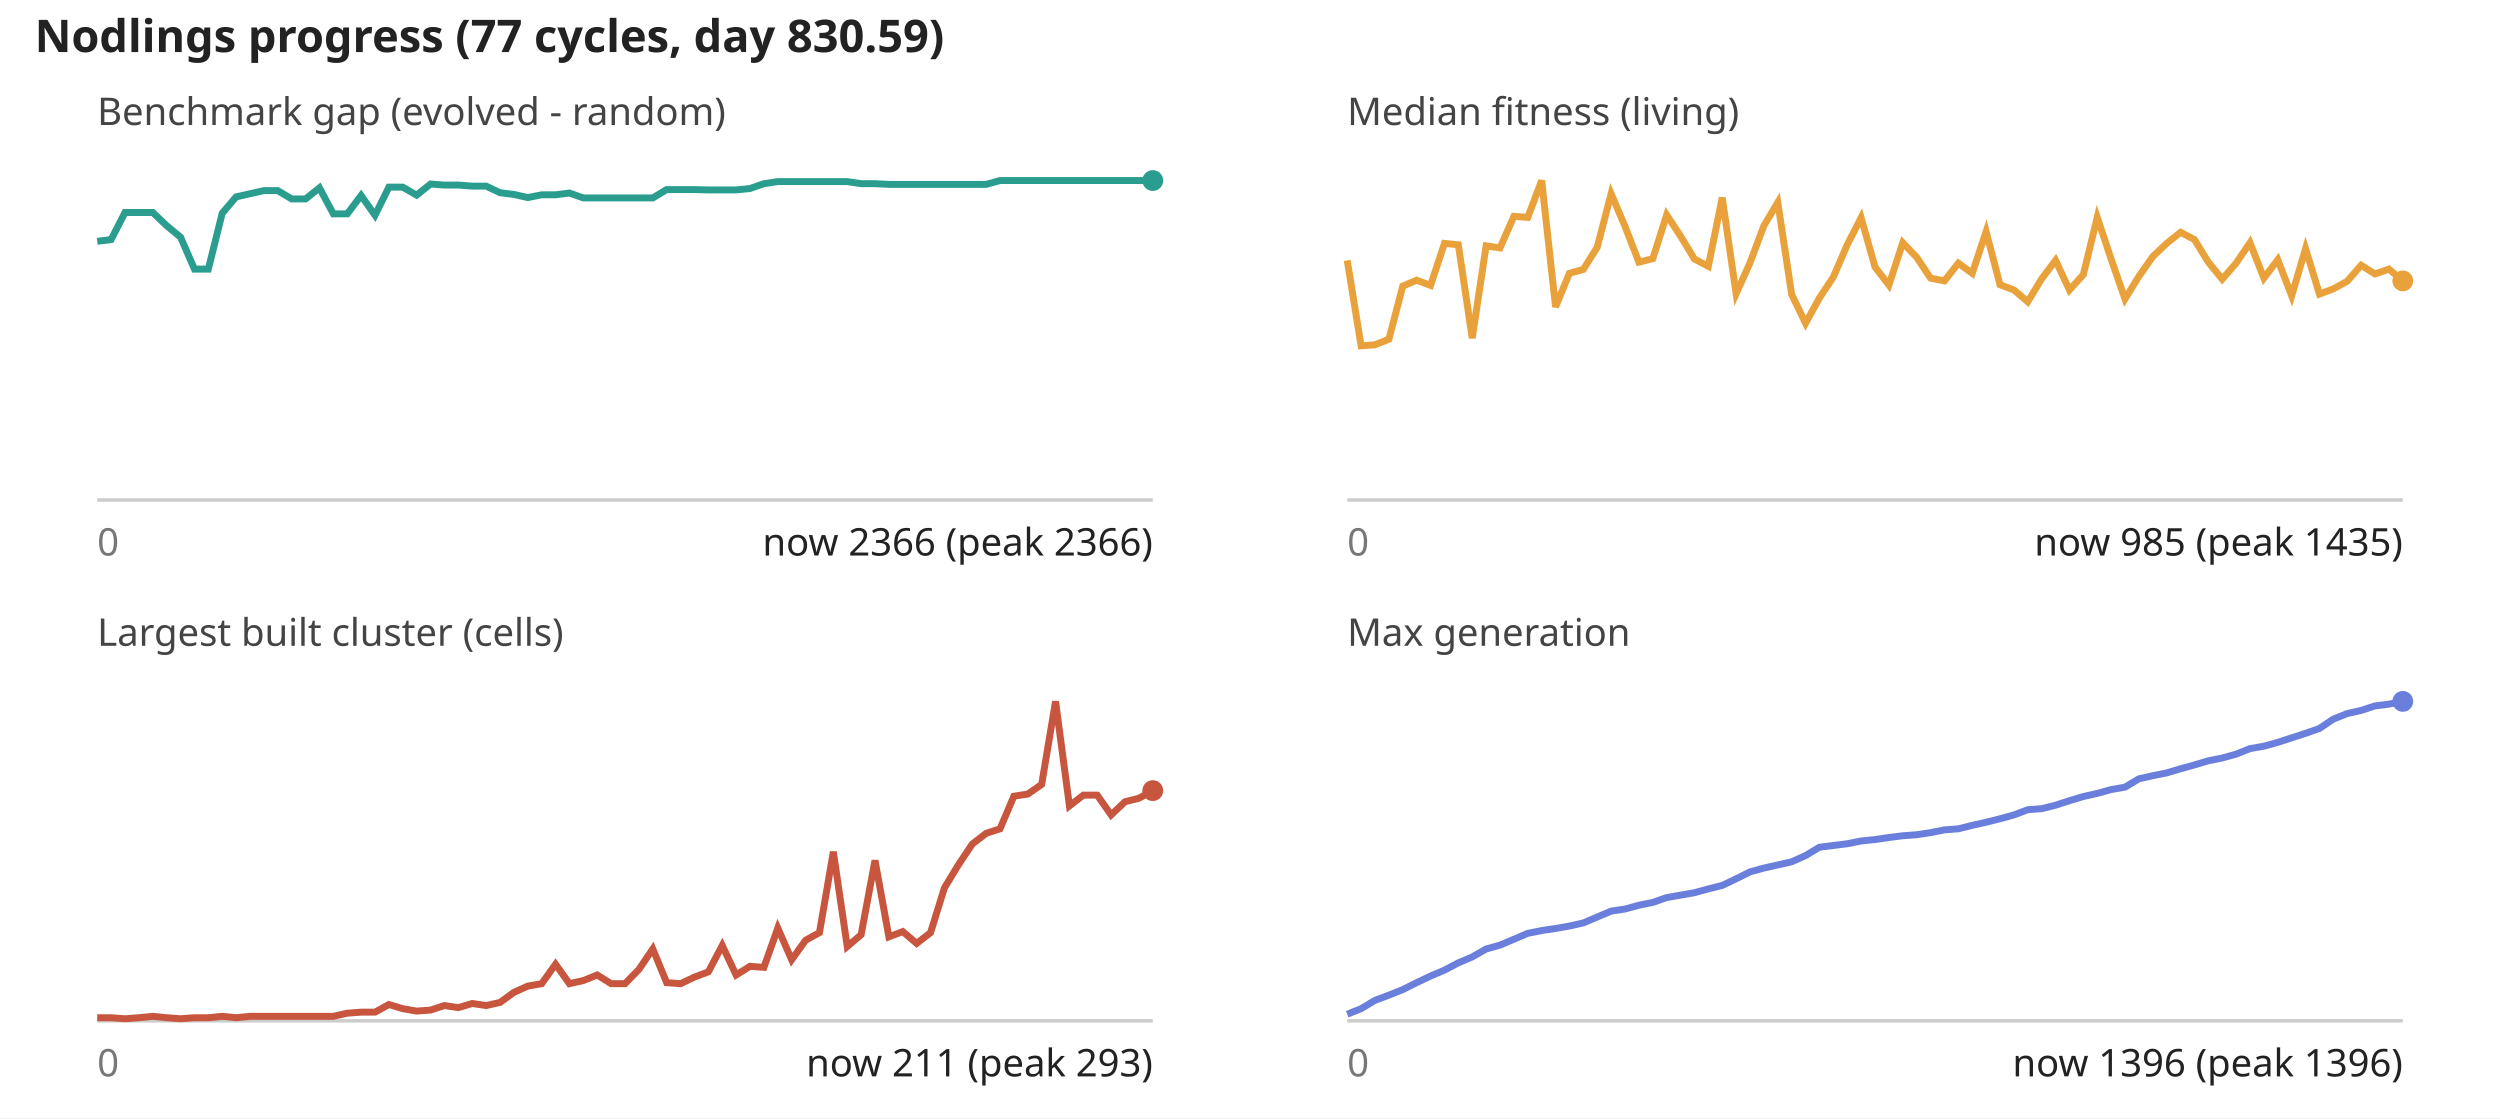
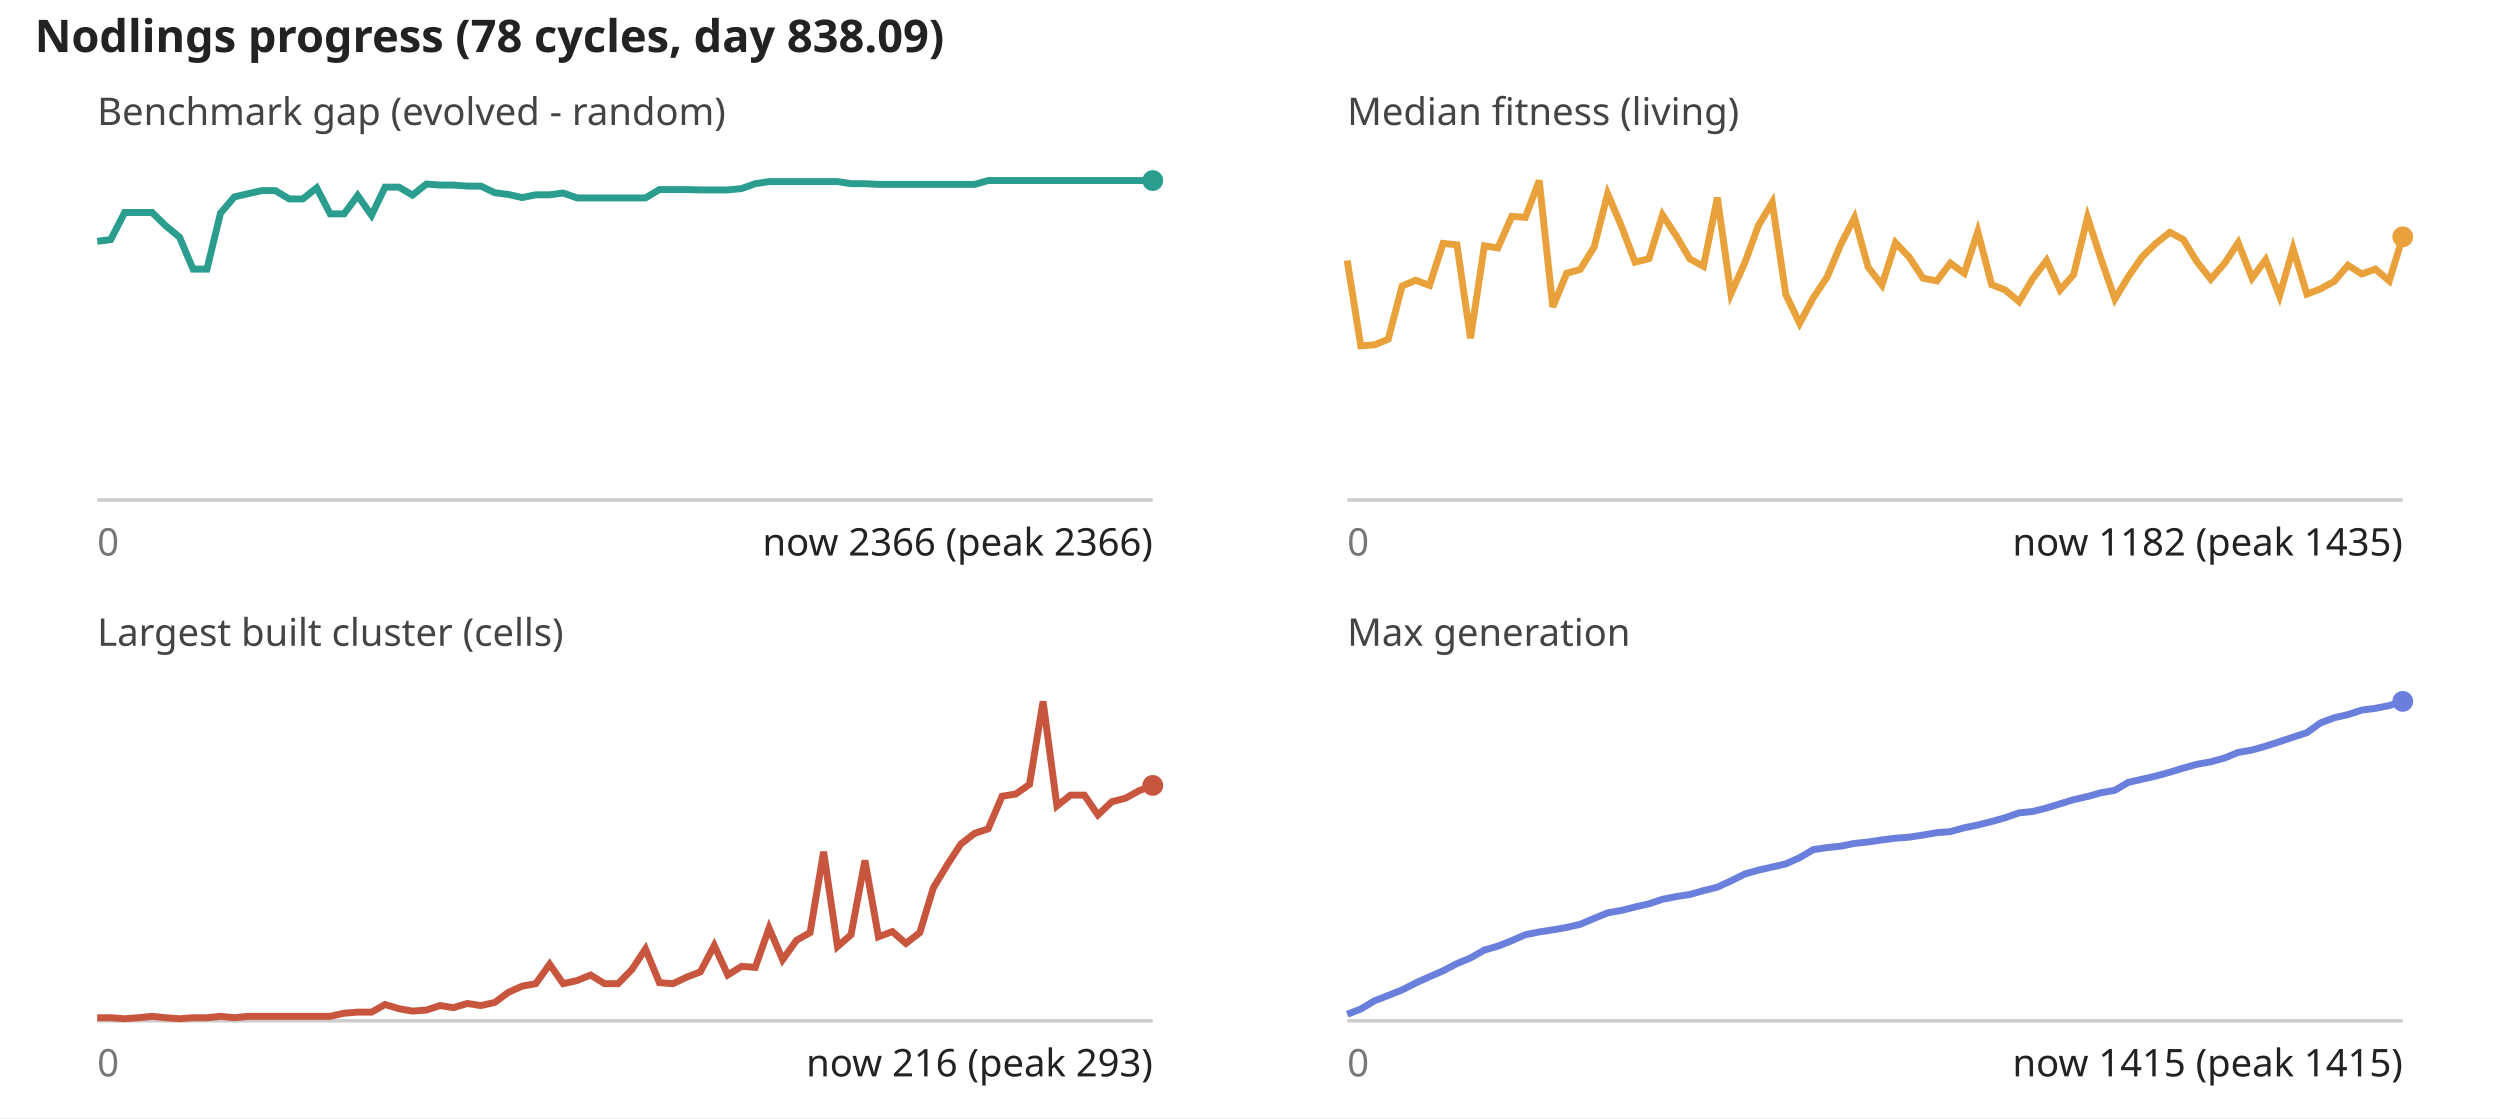
<svg xmlns="http://www.w3.org/2000/svg" viewBox="0 0 720 322" font-family="sans-serif" font-size="11">
  <rect width="100%" height="100%" fill="#fff" />
-   <text x="10" y="15" font-size="13" font-weight="bold" fill="#222">Nodlings progress (77 cycles, day 830.59)</text>
+   <text x="10" y="15" font-size="13" font-weight="bold" fill="#222">Nodlings progress (78 cycles, day 838.09)</text>
  <text x="28" y="36" fill="#444">Benchmark gap (evolved - random)</text>
  <line x1="28" y1="144" x2="332" y2="144" stroke="#ccc" />
-   <polyline fill="none" stroke="#2a9d8f" stroke-width="2" points="28.0,69.5 32.0,69.0 36.0,61.2 40.0,61.2 44.0,61.2 48.0,65.0 52.0,68.3 56.0,77.5 60.0,77.5 64.0,61.4 68.0,56.7 72.0,55.8 76.0,54.9 80.0,54.9 84.0,57.3 88.0,57.3 92.0,54.1 96.0,61.6 100.0,61.6 104.0,56.3 108.0,62.0 112.0,53.9 116.0,53.9 120.0,56.2 124.0,53.0 128.0,53.3 132.0,53.3 136.0,53.6 140.0,53.6 144.0,55.5 148.0,56.0 152.0,56.9 156.0,56.1 160.0,56.1 164.0,55.6 168.0,57.0 172.0,57.0 176.0,57.0 180.0,57.0 184.0,57.0 188.0,57.0 192.0,54.6 196.0,54.6 200.0,54.6 204.0,54.7 208.0,54.7 212.0,54.7 216.0,54.3 220.0,52.9 224.0,52.3 228.0,52.3 232.0,52.3 236.0,52.3 240.0,52.3 244.0,52.3 248.0,52.9 252.0,52.9 256.0,53.1 260.0,53.1 264.0,53.1 268.0,53.1 272.0,53.1 276.0,53.1 280.0,53.1 284.0,53.1 288.0,52.0 292.0,52.0 296.0,52.0 300.0,52.0 304.0,52.0 308.0,52.0 312.0,52.0 316.0,52.0 320.0,52.0 324.0,52.0 328.0,52.0 332.0,52.0" />
+   <polyline fill="none" stroke="#2a9d8f" stroke-width="2" points="28.0,69.5 31.9,69.0 35.9,61.2 39.8,61.2 43.8,61.2 47.7,65.0 51.7,68.3 55.6,77.5 59.6,77.5 63.5,61.4 67.5,56.7 71.4,55.8 75.4,54.9 79.3,54.9 83.3,57.3 87.2,57.3 91.2,54.1 95.1,61.6 99.1,61.6 103.0,56.3 107.0,62.0 110.9,53.9 114.9,53.9 118.8,56.2 122.8,53.0 126.7,53.3 130.6,53.3 134.6,53.6 138.5,53.6 142.5,55.5 146.4,56.0 150.4,56.9 154.3,56.1 158.3,56.1 162.2,55.6 166.2,57.0 170.1,57.0 174.1,57.0 178.0,57.0 182.0,57.0 185.9,57.0 189.9,54.6 193.8,54.6 197.8,54.6 201.7,54.7 205.7,54.7 209.6,54.7 213.6,54.3 217.5,52.9 221.5,52.3 225.4,52.3 229.4,52.3 233.3,52.3 237.2,52.3 241.2,52.3 245.1,52.9 249.1,52.9 253.0,53.1 257.0,53.1 260.9,53.1 264.9,53.1 268.8,53.1 272.8,53.1 276.7,53.1 280.7,53.1 284.6,52.0 288.6,52.0 292.5,52.0 296.5,52.0 300.4,52.0 304.4,52.0 308.3,52.0 312.3,52.0 316.2,52.0 320.2,52.0 324.1,52.0 328.1,52.0 332.0,52.0" />
  <circle cx="332.0" cy="52.0" r="3" fill="#2a9d8f" />
  <text x="28" y="160" fill="#777">0</text>
  <text x="332" y="160" text-anchor="end" fill="#222">now 2366 (peak 2366)</text>
  <text x="388" y="36" fill="#444">Median fitness (living)</text>
  <line x1="388" y1="144" x2="692" y2="144" stroke="#ccc" />
-   <polyline fill="none" stroke="#e9a23b" stroke-width="2" points="388.0,75.0 392.0,99.6 396.0,99.3 400.0,97.7 404.0,82.4 408.0,80.7 412.0,82.2 416.0,70.1 420.0,70.5 424.0,97.4 428.0,70.8 432.0,71.4 436.0,62.3 440.0,62.6 444.0,52.0 448.0,88.4 452.0,78.7 456.0,77.6 460.0,71.2 464.0,55.8 468.0,65.2 472.0,75.5 476.0,74.5 480.0,61.9 484.0,68.0 488.0,74.6 492.0,76.7 496.0,56.9 500.0,84.6 504.0,75.7 508.0,65.0 512.0,58.3 516.0,84.8 520.0,93.1 524.0,85.8 528.0,79.8 532.0,70.5 536.0,62.7 540.0,76.9 544.0,82.1 548.0,69.9 552.0,74.1 556.0,80.1 560.0,80.9 564.0,75.8 568.0,78.7 572.0,66.7 576.0,82.0 580.0,83.5 584.0,86.9 588.0,80.3 592.0,75.0 596.0,83.5 600.0,79.1 604.0,62.6 608.0,74.6 612.0,86.1 616.0,79.6 620.0,73.9 624.0,70.1 628.0,66.9 632.0,69.0 636.0,75.5 640.0,80.4 644.0,75.8 648.0,69.9 652.0,80.1 656.0,74.8 660.0,85.2 664.0,71.6 668.0,84.7 672.0,83.2 676.0,81.0 680.0,76.4 684.0,78.9 688.0,77.5 692.0,80.9" />
-   <circle cx="692.0" cy="80.9" r="3" fill="#e9a23b" />
+   <polyline fill="none" stroke="#e9a23b" stroke-width="2" points="388.0,75.0 391.9,99.6 395.9,99.3 399.8,97.7 403.8,82.4 407.7,80.7 411.7,82.2 415.6,70.1 419.6,70.5 423.5,97.4 427.5,70.8 431.4,71.4 435.4,62.3 439.3,62.6 443.3,52.0 447.2,88.4 451.2,78.7 455.1,77.6 459.1,71.2 463.0,55.8 467.0,65.2 470.9,75.5 474.9,74.5 478.8,61.9 482.8,68.0 486.7,74.6 490.6,76.7 494.6,56.9 498.5,84.6 502.5,75.7 506.4,65.0 510.4,58.3 514.3,84.8 518.3,93.1 522.2,85.8 526.2,79.8 530.1,70.5 534.1,62.7 538.0,76.9 542.0,82.1 545.9,69.9 549.9,74.1 553.8,80.1 557.8,80.9 561.7,75.8 565.7,78.7 569.6,66.7 573.6,82.0 577.5,83.5 581.5,86.9 585.4,80.3 589.4,75.0 593.3,83.5 597.2,79.1 601.2,62.6 605.1,74.6 609.1,86.1 613.0,79.6 617.0,73.9 620.9,70.1 624.9,66.9 628.8,69.0 632.8,75.5 636.7,80.4 640.7,75.8 644.6,69.9 648.6,80.1 652.5,74.8 656.5,85.2 660.4,71.6 664.4,84.7 668.3,83.2 672.3,81.0 676.2,76.4 680.2,78.9 684.1,77.5 688.1,80.9 692.0,68.2" />
+   <circle cx="692.0" cy="68.2" r="3" fill="#e9a23b" />
  <text x="388" y="160" fill="#777">0</text>
-   <text x="692" y="160" text-anchor="end" fill="#222">now 985 (peak 1435)</text>
+   <text x="692" y="160" text-anchor="end" fill="#222">now 1182 (peak 1435)</text>
  <text x="28" y="186" fill="#444">Largest built cluster (cells)</text>
  <line x1="28" y1="294" x2="332" y2="294" stroke="#ccc" />
-   <polyline fill="none" stroke="#c8553d" stroke-width="2" points="28.0,293.1 32.0,293.1 36.0,293.4 40.0,293.1 44.0,292.7 48.0,293.1 52.0,293.4 56.0,293.1 60.0,293.1 64.0,292.7 68.0,293.1 72.0,292.7 76.0,292.7 80.0,292.7 84.0,292.7 88.0,292.7 92.0,292.7 96.0,292.7 100.0,291.8 104.0,291.5 108.0,291.5 112.0,289.3 116.0,290.5 120.0,291.2 124.0,290.9 128.0,289.6 132.0,290.2 136.0,289.0 140.0,289.6 144.0,288.7 148.0,285.8 152.0,284.0 156.0,283.3 160.0,277.7 164.0,283.3 168.0,282.4 172.0,280.8 176.0,283.3 180.0,283.3 184.0,279.2 188.0,273.3 192.0,283.0 196.0,283.3 200.0,281.4 204.0,279.9 208.0,272.3 212.0,280.8 216.0,278.3 220.0,278.6 224.0,267.3 228.0,276.4 232.0,270.8 236.0,268.6 240.0,245.3 244.0,272.6 248.0,269.2 252.0,247.8 256.0,269.8 260.0,268.3 264.0,271.7 268.0,268.6 272.0,255.7 276.0,249.1 280.0,243.1 284.0,240.0 288.0,238.7 292.0,229.3 296.0,228.7 300.0,225.9 304.0,202.0 308.0,232.1 312.0,229.0 316.0,229.0 320.0,234.7 324.0,230.9 328.0,229.9 332.0,227.7" />
-   <circle cx="332.0" cy="227.7" r="3" fill="#c8553d" />
+   <polyline fill="none" stroke="#c8553d" stroke-width="2" points="28.0,293.1 31.9,293.1 35.9,293.4 39.8,293.1 43.8,292.7 47.7,293.1 51.7,293.4 55.6,293.1 59.6,293.1 63.5,292.7 67.5,293.1 71.4,292.7 75.4,292.7 79.3,292.7 83.3,292.7 87.2,292.7 91.2,292.7 95.1,292.7 99.1,291.8 103.0,291.5 107.0,291.5 110.9,289.3 114.9,290.5 118.8,291.2 122.8,290.9 126.7,289.6 130.6,290.2 134.6,289.0 138.5,289.6 142.5,288.7 146.4,285.8 150.4,284.0 154.3,283.3 158.3,277.7 162.2,283.3 166.2,282.4 170.1,280.8 174.1,283.3 178.0,283.3 182.0,279.2 185.9,273.3 189.9,283.0 193.8,283.3 197.8,281.4 201.7,279.9 205.7,272.3 209.6,280.8 213.6,278.3 217.5,278.6 221.5,267.3 225.4,276.4 229.4,270.8 233.3,268.6 237.2,245.3 241.2,272.6 245.1,269.2 249.1,247.8 253.0,269.8 257.0,268.3 260.9,271.7 264.9,268.6 268.8,255.7 272.8,249.1 276.7,243.1 280.7,240.0 284.6,238.7 288.6,229.3 292.5,228.7 296.5,225.9 300.4,202.0 304.4,232.1 308.3,229.0 312.3,229.0 316.2,234.7 320.2,230.9 324.1,229.9 328.1,227.7 332.0,226.2" />
+   <circle cx="332.0" cy="226.2" r="3" fill="#c8553d" />
  <text x="28" y="310" fill="#777">0</text>
-   <text x="332" y="310" text-anchor="end" fill="#222">now 211 (peak 293)</text>
+   <text x="332" y="310" text-anchor="end" fill="#222">now 216 (peak 293)</text>
  <text x="388" y="186" fill="#444">Max generation</text>
  <line x1="388" y1="294" x2="692" y2="294" stroke="#ccc" />
-   <polyline fill="none" stroke="#6a7fdb" stroke-width="2" points="388.0,292.1 392.0,290.5 396.0,288.1 400.0,286.6 404.0,285.0 408.0,283.0 412.0,281.1 416.0,279.4 420.0,277.3 424.0,275.6 428.0,273.3 432.0,272.2 436.0,270.5 440.0,268.8 444.0,268.0 448.0,267.4 452.0,266.7 456.0,265.8 460.0,264.1 464.0,262.4 468.0,261.8 472.0,260.7 476.0,259.9 480.0,258.5 484.0,257.8 488.0,257.1 492.0,256.0 496.0,255.0 500.0,253.1 504.0,251.1 508.0,250.0 512.0,249.1 516.0,248.2 520.0,246.4 524.0,244.0 528.0,243.5 532.0,243.0 536.0,242.2 540.0,241.8 544.0,241.2 548.0,240.7 552.0,240.4 556.0,239.8 560.0,239.0 564.0,238.7 568.0,237.7 572.0,236.8 576.0,235.8 580.0,234.7 584.0,233.2 588.0,232.9 592.0,231.9 596.0,230.6 600.0,229.4 604.0,228.5 608.0,227.4 612.0,226.7 616.0,224.3 620.0,223.4 624.0,222.6 628.0,221.4 632.0,220.3 636.0,219.1 640.0,218.3 644.0,217.2 648.0,215.6 652.0,214.9 656.0,213.8 660.0,212.5 664.0,211.2 668.0,209.8 672.0,207.1 676.0,205.5 680.0,204.6 684.0,203.3 688.0,202.8 692.0,202.0" />
+   <polyline fill="none" stroke="#6a7fdb" stroke-width="2" points="388.0,292.1 391.9,290.6 395.9,288.2 399.8,286.7 403.8,285.1 407.7,283.1 411.7,281.3 415.6,279.6 419.6,277.5 423.5,275.9 427.5,273.6 431.4,272.5 435.4,270.9 439.3,269.2 443.3,268.4 447.2,267.8 451.2,267.1 455.1,266.2 459.1,264.5 463.0,262.9 467.0,262.2 470.9,261.2 474.9,260.3 478.8,259.0 482.8,258.2 486.7,257.6 490.6,256.5 494.6,255.5 498.5,253.7 502.5,251.7 506.4,250.6 510.4,249.7 514.3,248.8 518.3,247.0 522.2,244.7 526.2,244.1 530.1,243.7 534.1,242.9 538.0,242.5 542.0,241.9 545.9,241.4 549.9,241.1 553.8,240.5 557.8,239.8 561.7,239.5 565.7,238.4 569.6,237.6 573.6,236.6 577.5,235.5 581.5,234.1 585.4,233.7 589.4,232.7 593.3,231.5 597.2,230.3 601.2,229.4 605.1,228.3 609.1,227.6 613.0,225.3 617.0,224.4 620.9,223.5 624.9,222.4 628.8,221.2 632.8,220.1 636.7,219.4 640.7,218.3 644.6,216.7 648.6,216.0 652.5,214.9 656.5,213.6 660.4,212.3 664.4,211.0 668.3,208.2 672.3,206.7 676.2,205.8 680.2,204.5 684.1,204.0 688.1,203.2 692.0,202.0" />
  <circle cx="692.0" cy="202.0" r="3" fill="#6a7fdb" />
  <text x="388" y="310" fill="#777">0</text>
-   <text x="692" y="310" text-anchor="end" fill="#222">now 1396 (peak 1396)</text>
+   <text x="692" y="310" text-anchor="end" fill="#222">now 1415 (peak 1415)</text>
</svg>
